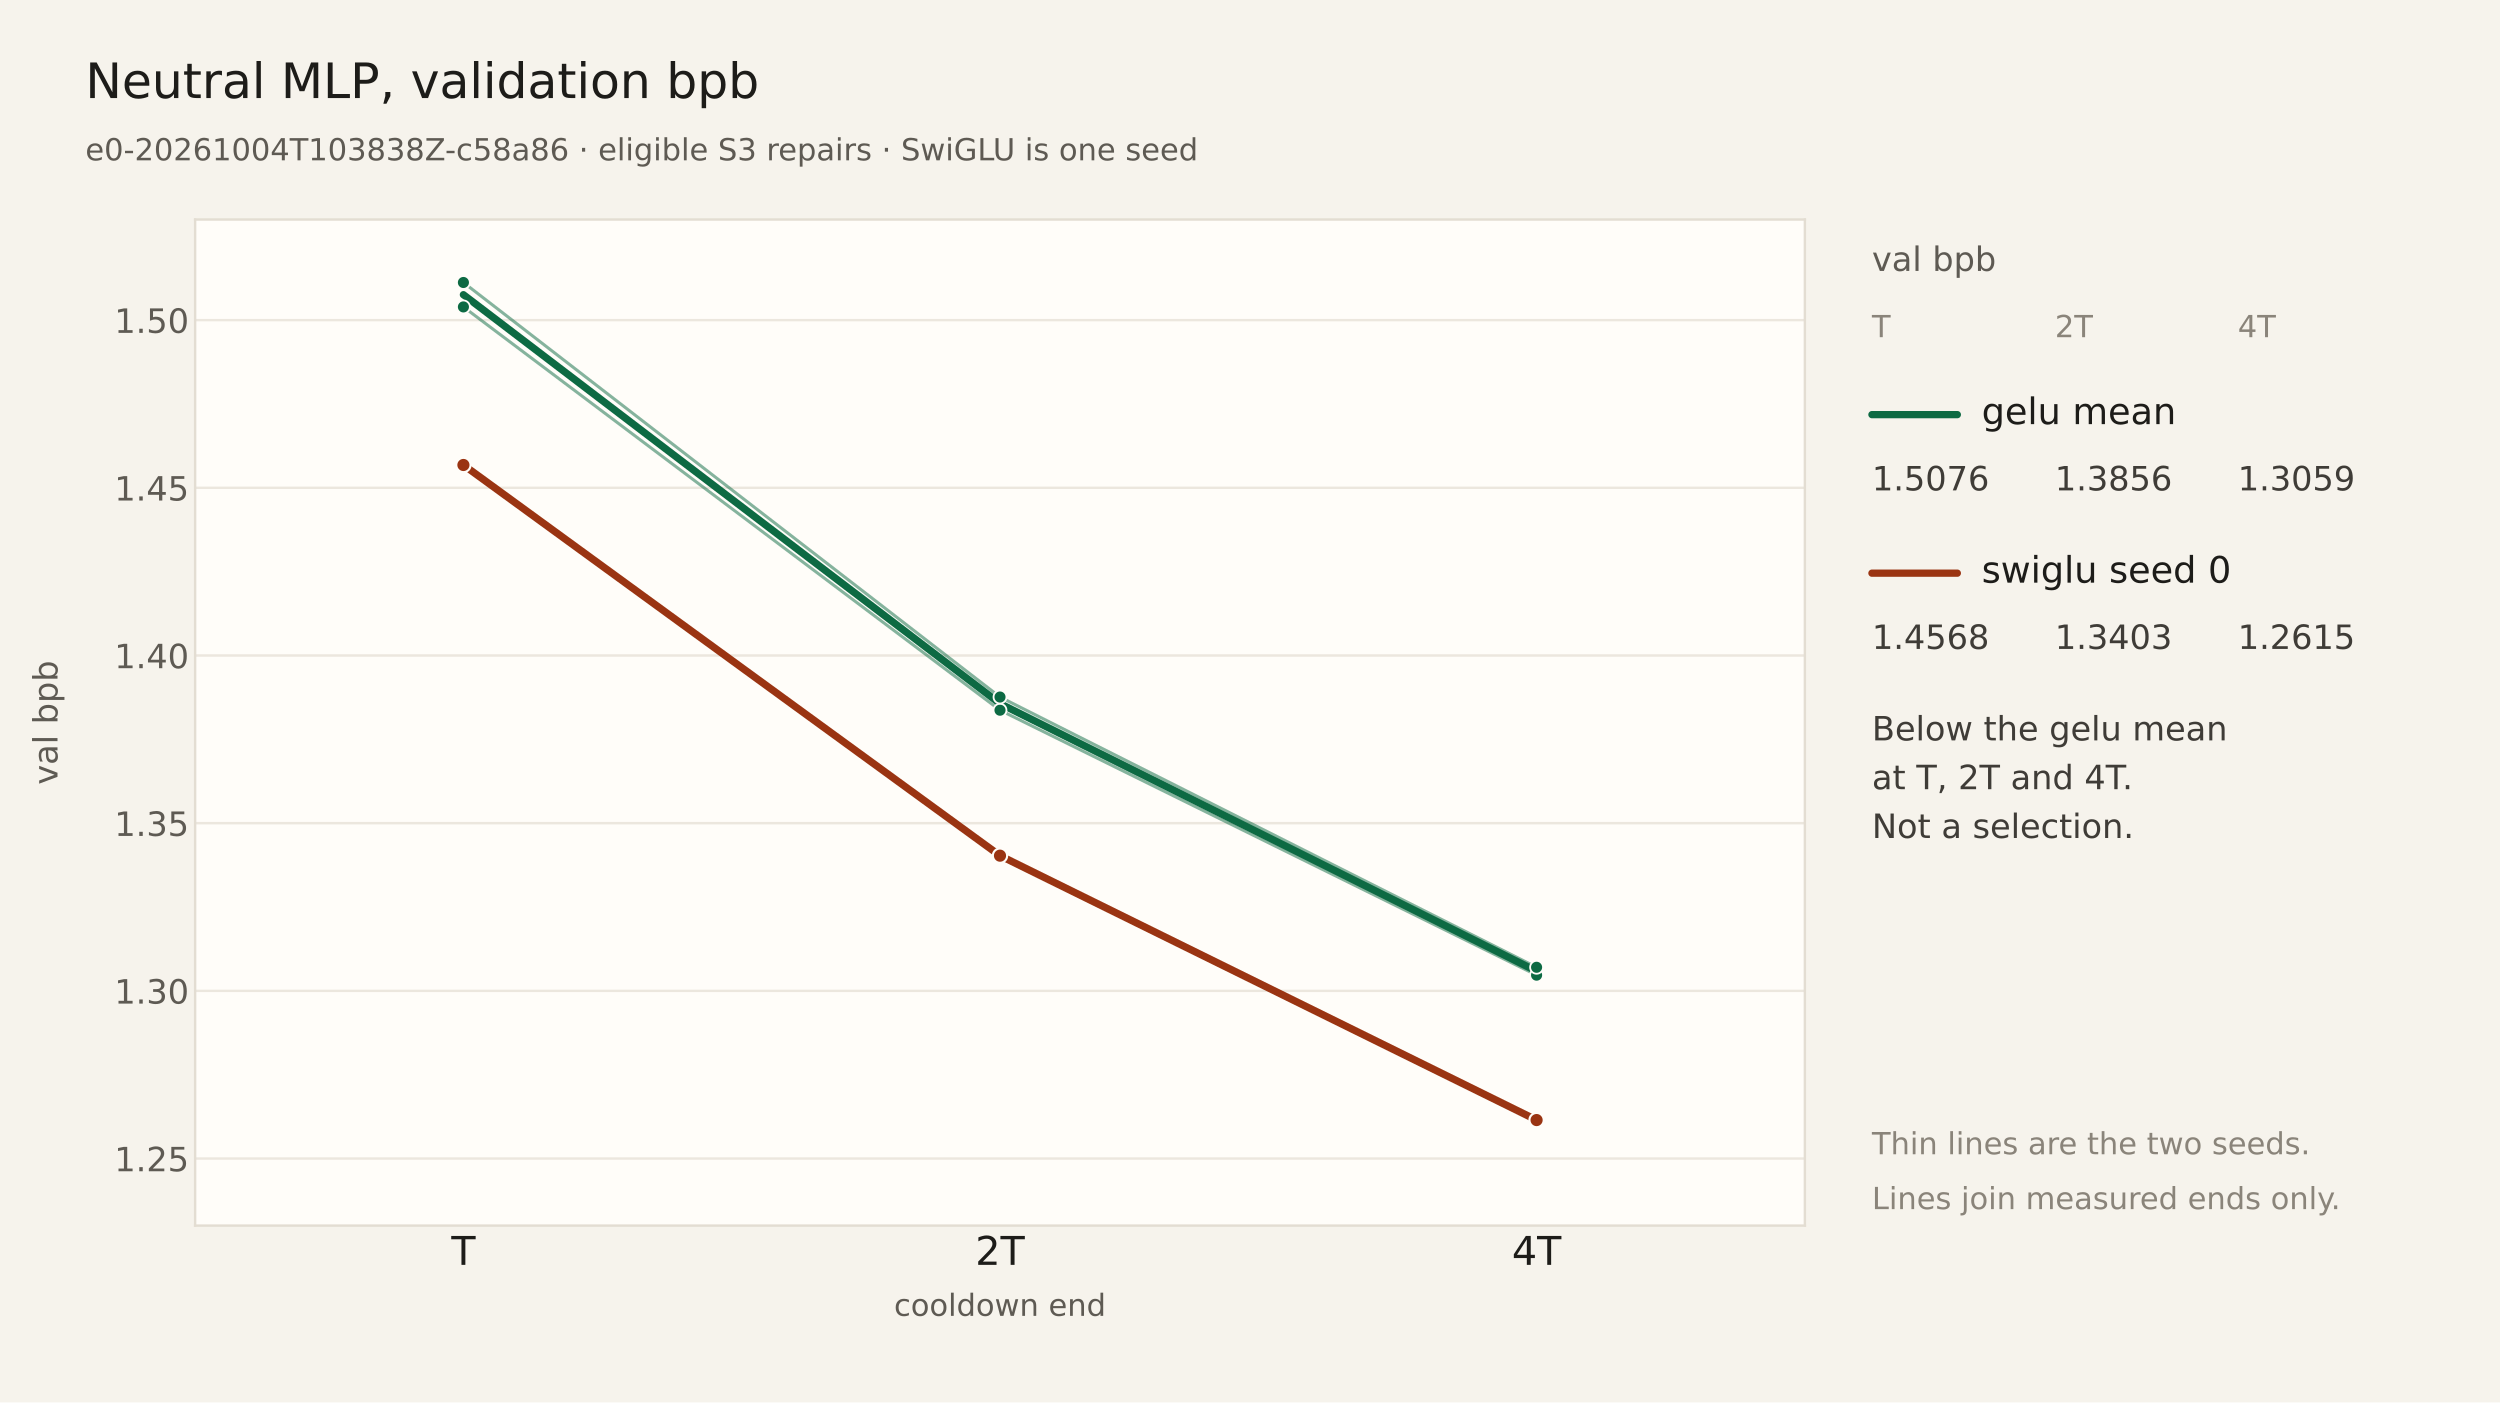
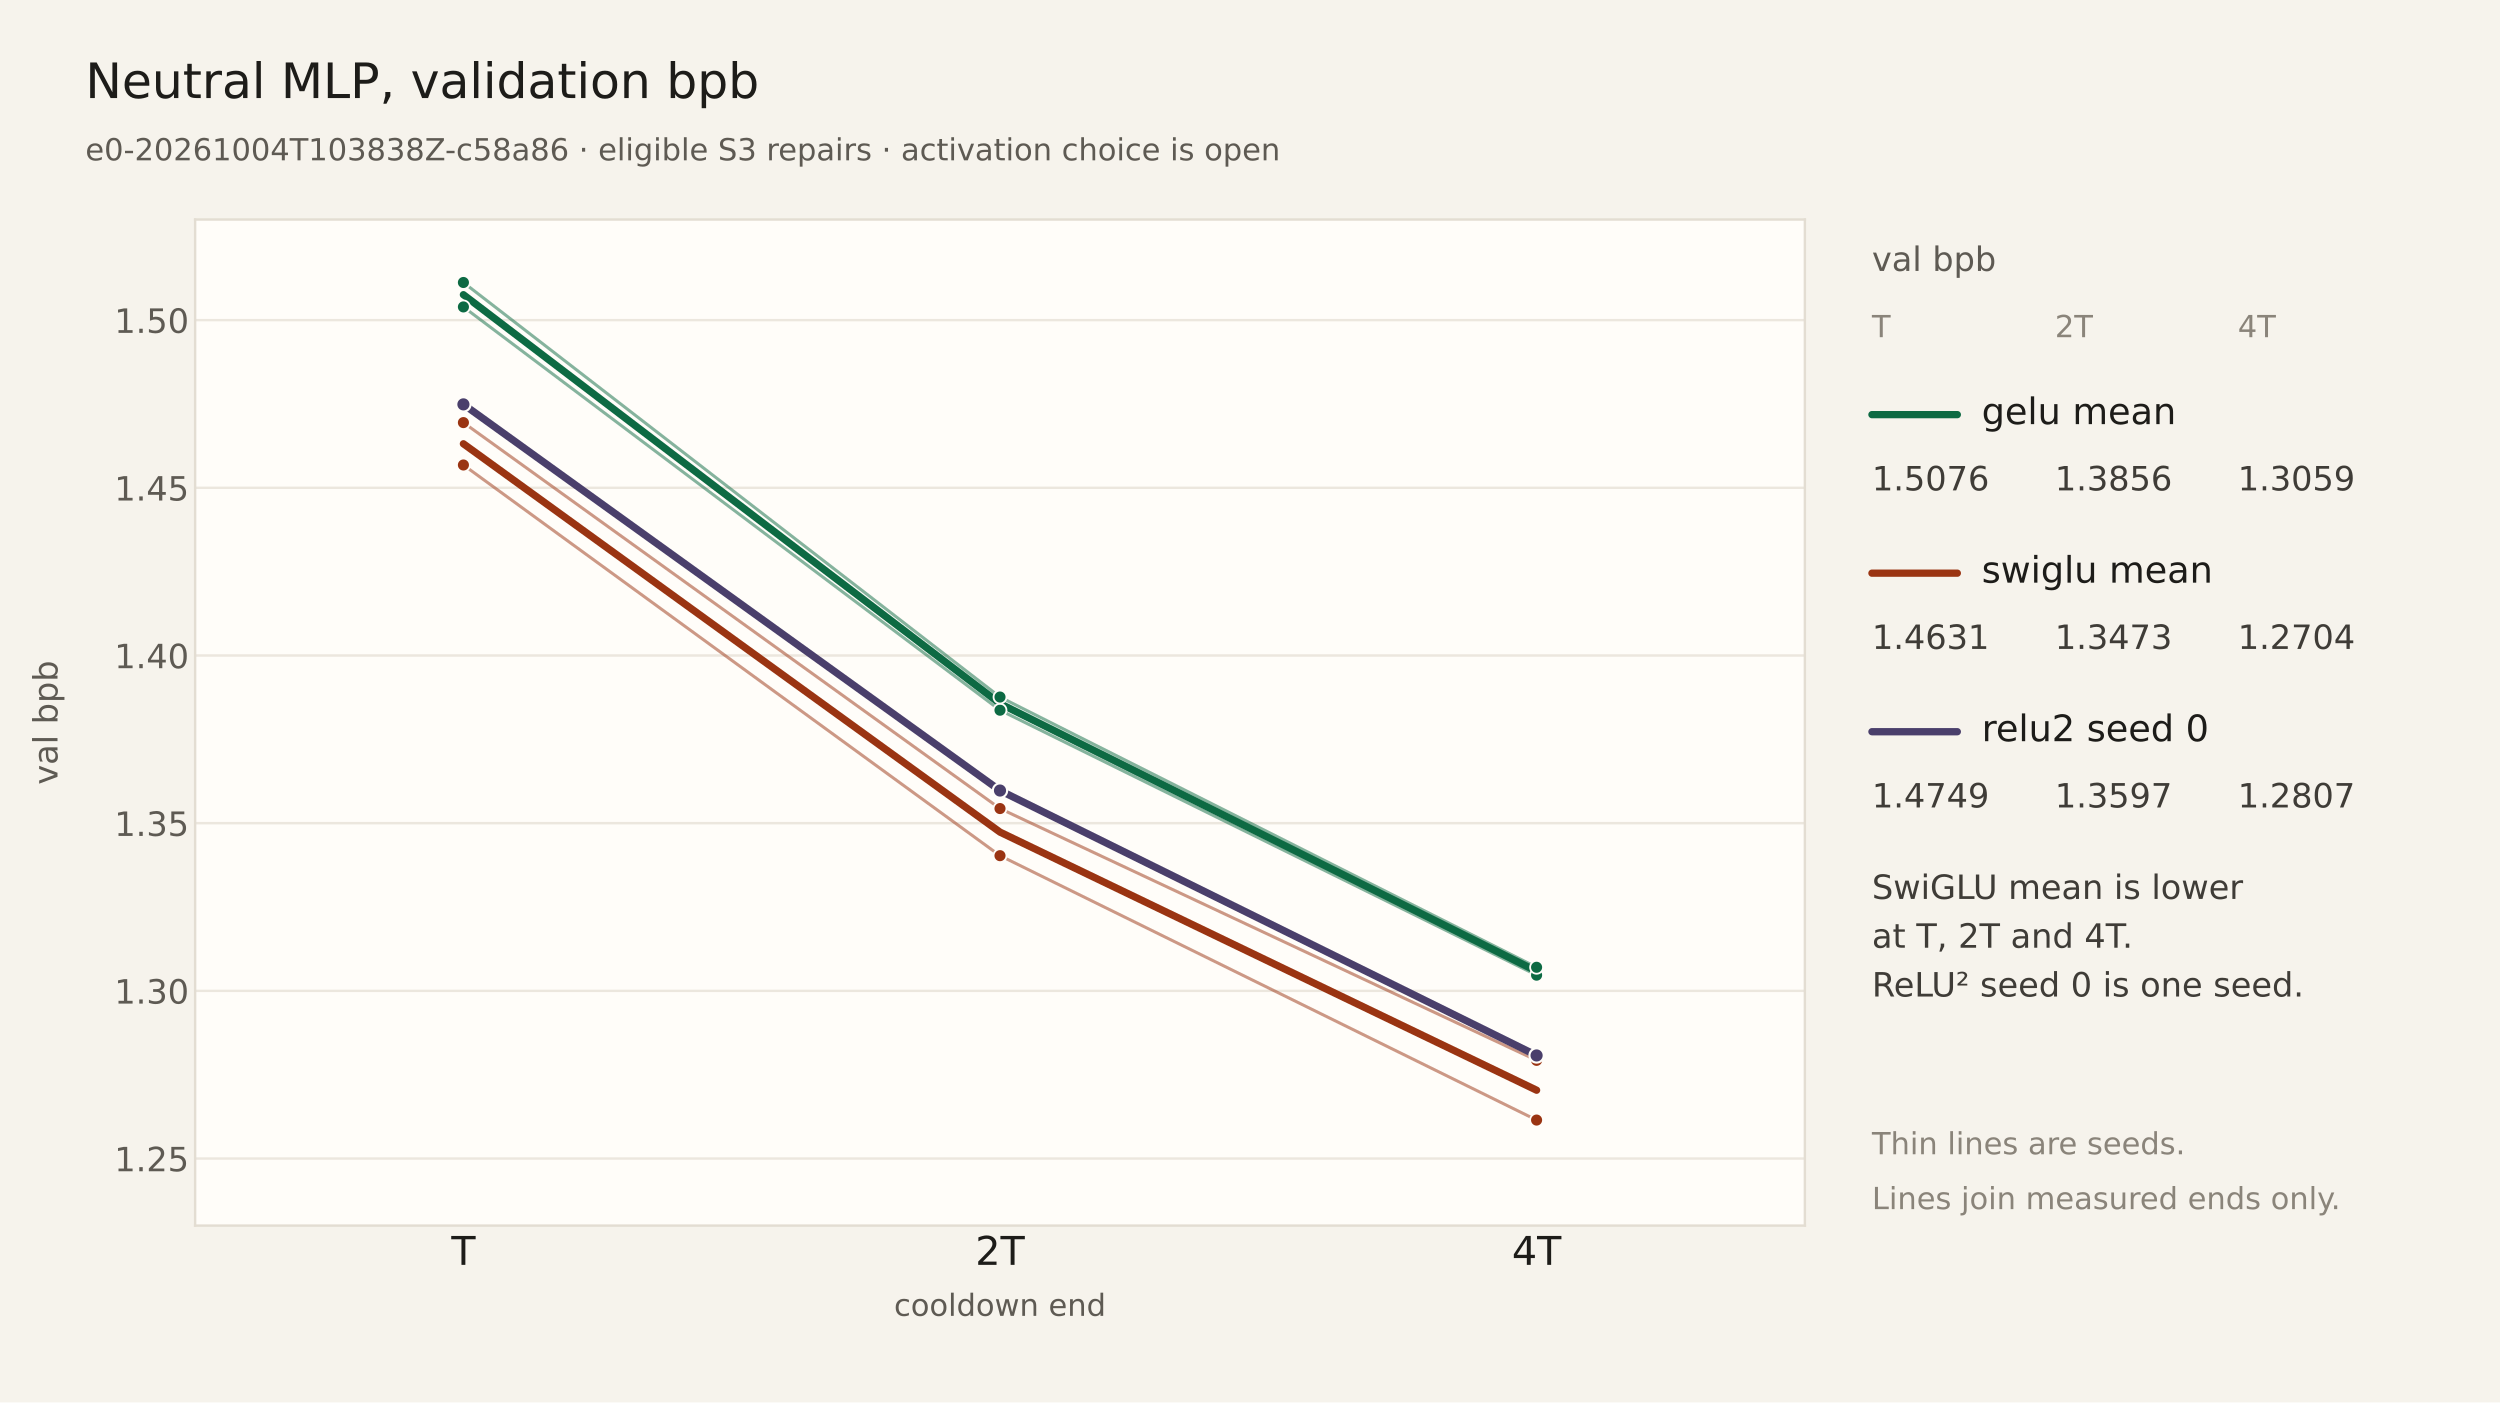
<svg xmlns="http://www.w3.org/2000/svg" xmlns:xlink="http://www.w3.org/1999/xlink" role="img" width="820" height="460" viewBox="0 0 820 460" version="1.1">
  <defs>
    <style type="text/css">*{stroke-linejoin: round; stroke-linecap: butt}</style>
  </defs>
  <g id="figure_1">
    <g id="patch_1">
      <path d="M 0 460  L 820 460  L 820 0  L 0 0  z " style="fill: #f6f3ec" />
    </g>
    <g id="axes_1">
      <g id="patch_2">
        <path d="M 64 402  L 592 402  L 592 72  L 64 72  z " style="fill: #fffdf9" />
      </g>
      <g id="matplotlib.axis_1">
        <g id="xtick_1">
          <g id="line2d_1" />
          <g id="text_1">
            <text style="font-size: 13px; font-family: 'DejaVu Sans', sans-serif; text-anchor: middle; fill: #1d1c19" x="152" y="414.877" transform="rotate(-0 152 414.877)">T</text>
          </g>
        </g>
        <g id="xtick_2">
          <g id="line2d_2" />
          <g id="text_2">
            <text style="font-size: 13px; font-family: 'DejaVu Sans', sans-serif; text-anchor: middle; fill: #1d1c19" x="328" y="414.877" transform="rotate(-0 328 414.877)">2T</text>
          </g>
        </g>
        <g id="xtick_3">
          <g id="line2d_3" />
          <g id="text_3">
            <text style="font-size: 13px; font-family: 'DejaVu Sans', sans-serif; text-anchor: middle; fill: #1d1c19" x="504" y="414.877" transform="rotate(-0 504 414.877)">4T</text>
          </g>
        </g>
        <g id="text_4">
          <text style="font-size: 10px; font-family: 'DejaVu Sans', sans-serif; text-anchor: middle; fill: #5e5a53" x="328" y="431.598" transform="rotate(-0 328 431.5984)">cooldown end</text>
        </g>
      </g>
      <g id="matplotlib.axis_2">
        <g id="ytick_1">
          <g id="line2d_4">
            <path d="M 64 380  L 592 380  " clip-path="url(#pb2941056e6)" style="fill: none; stroke: #ece7de; stroke-width: 0.8; stroke-linecap: square" />
          </g>
          <g id="line2d_5" />
          <g id="text_5">
            <text style="font-size: 11px; font-family: 'DejaVu Sans', sans-serif; text-anchor: end; fill: #5e5a53" x="62" y="384.179" transform="rotate(-0 62 384.1787)">1.25</text>
          </g>
        </g>
        <g id="ytick_2">
          <g id="line2d_6">
            <path d="M 64 325  L 592 325  " clip-path="url(#pb2941056e6)" style="fill: none; stroke: #ece7de; stroke-width: 0.8; stroke-linecap: square" />
          </g>
          <g id="line2d_7" />
          <g id="text_6">
            <text style="font-size: 11px; font-family: 'DejaVu Sans', sans-serif; text-anchor: end; fill: #5e5a53" x="62" y="329.179" transform="rotate(-0 62 329.1787)">1.30</text>
          </g>
        </g>
        <g id="ytick_3">
          <g id="line2d_8">
            <path d="M 64 270  L 592 270  " clip-path="url(#pb2941056e6)" style="fill: none; stroke: #ece7de; stroke-width: 0.8; stroke-linecap: square" />
          </g>
          <g id="line2d_9" />
          <g id="text_7">
            <text style="font-size: 11px; font-family: 'DejaVu Sans', sans-serif; text-anchor: end; fill: #5e5a53" x="62" y="274.179" transform="rotate(-0 62 274.1787)">1.35</text>
          </g>
        </g>
        <g id="ytick_4">
          <g id="line2d_10">
            <path d="M 64 215  L 592 215  " clip-path="url(#pb2941056e6)" style="fill: none; stroke: #ece7de; stroke-width: 0.8; stroke-linecap: square" />
          </g>
          <g id="line2d_11" />
          <g id="text_8">
            <text style="font-size: 11px; font-family: 'DejaVu Sans', sans-serif; text-anchor: end; fill: #5e5a53" x="62" y="219.179" transform="rotate(-0 62 219.1787)">1.40</text>
          </g>
        </g>
        <g id="ytick_5">
          <g id="line2d_12">
            <path d="M 64 160  L 592 160  " clip-path="url(#pb2941056e6)" style="fill: none; stroke: #ece7de; stroke-width: 0.8; stroke-linecap: square" />
          </g>
          <g id="line2d_13" />
          <g id="text_9">
            <text style="font-size: 11px; font-family: 'DejaVu Sans', sans-serif; text-anchor: end; fill: #5e5a53" x="62" y="164.179" transform="rotate(-0 62 164.1787)">1.45</text>
          </g>
        </g>
        <g id="ytick_6">
          <g id="line2d_14">
            <path d="M 64 105  L 592 105  " clip-path="url(#pb2941056e6)" style="fill: none; stroke: #ece7de; stroke-width: 0.8; stroke-linecap: square" />
          </g>
          <g id="line2d_15" />
          <g id="text_10">
            <text style="font-size: 11px; font-family: 'DejaVu Sans', sans-serif; text-anchor: end; fill: #5e5a53" x="62" y="109.179" transform="rotate(-0 62 109.1787)">1.50</text>
          </g>
        </g>
      </g>
      <g id="line2d_16">
        <path d="M 152 100.67  L 328 232.949  L 504 319.853  " clip-path="url(#pb2941056e6)" style="fill: none; stroke: #0d6a43; stroke-opacity: 0.5; stroke-linecap: square" />
      </g>
      <g id="line2d_17">
        <path d="M 152 92.658  L 328 228.627  L 504 317.27  " clip-path="url(#pb2941056e6)" style="fill: none; stroke: #0d6a43; stroke-opacity: 0.5; stroke-linecap: square" />
      </g>
+       <g id="line2d_18">
+         <path d="M 152 152.517  L 328 280.66  L 504 367.38  " clip-path="url(#pb2941056e6)" style="fill: none; stroke: #9a3412; stroke-opacity: 0.5; stroke-linecap: square" />
+       </g>
+       <g id="line2d_19">
+         <path d="M 152 138.612  L 328 265.206  L 504 347.791  " clip-path="url(#pb2941056e6)" style="fill: none; stroke: #9a3412; stroke-opacity: 0.5; stroke-linecap: square" />
+       </g>
      <g id="patch_3">
        <path d="M 64 402  L 64 72  " style="fill: none; stroke: #e3ddd2; stroke-width: 0.8; stroke-linejoin: miter; stroke-linecap: square" />
      </g>
      <g id="patch_4">
        <path d="M 592 402  L 592 72  " style="fill: none; stroke: #e3ddd2; stroke-width: 0.8; stroke-linejoin: miter; stroke-linecap: square" />
      </g>
      <g id="patch_5">
        <path d="M 64 402  L 592 402  " style="fill: none; stroke: #e3ddd2; stroke-width: 0.8; stroke-linejoin: miter; stroke-linecap: square" />
      </g>
      <g id="patch_6">
        <path d="M 64 72  L 592 72  " style="fill: none; stroke: #e3ddd2; stroke-width: 0.8; stroke-linejoin: miter; stroke-linecap: square" />
      </g>
-       <g id="line2d_18">
+       <g id="line2d_20">
        <path d="M 152 96.664  L 328 230.788  L 504 318.561  " clip-path="url(#pb2941056e6)" style="fill: none; stroke: #0d6a43; stroke-width: 2.4; stroke-linecap: round" />
      </g>
-       <g id="line2d_19">
-         <path d="M 152 152.517  L 328 280.66  L 504 367.38  " clip-path="url(#pb2941056e6)" style="fill: none; stroke: #9a3412; stroke-width: 2.4; stroke-linecap: round" />
+       <g id="line2d_21">
+         <path d="M 152 145.564  L 328 272.933  L 504 357.586  " clip-path="url(#pb2941056e6)" style="fill: none; stroke: #9a3412; stroke-width: 2.4; stroke-linecap: round" />
+       </g>
+       <g id="line2d_22">
+         <path d="M 152 132.637  L 328 259.294  L 504 346.19  " clip-path="url(#pb2941056e6)" style="fill: none; stroke: #4a3f6b; stroke-width: 2.4; stroke-linecap: round" />
      </g>
      <g id="PathCollection_1">
        <defs>
          <path id="m85bc2faf7c" d="M 0 2.121  C 0.563 2.121 1.102 1.898 1.5 1.5  C 1.898 1.102 2.121 0.563 2.121 0  C 2.121 -0.563 1.898 -1.102 1.5 -1.5  C 1.102 -1.898 0.563 -2.121 0 -2.121  C -0.563 -2.121 -1.102 -1.898 -1.5 -1.5  C -1.898 -1.102 -2.121 -0.563 -2.121 0  C -2.121 0.563 -1.898 1.102 -1.5 1.5  C -1.102 1.898 -0.563 2.121 0 2.121  z " style="stroke: #fffdf9; stroke-width: 0.6" />
        </defs>
        <g clip-path="url(#pb2941056e6)">
          <use xlink:href="#m85bc2faf7c" x="152" y="100.67" style="fill: #0d6a43; stroke: #fffdf9; stroke-width: 0.6" />
          <use xlink:href="#m85bc2faf7c" x="328" y="232.949" style="fill: #0d6a43; stroke: #fffdf9; stroke-width: 0.6" />
          <use xlink:href="#m85bc2faf7c" x="504" y="319.853" style="fill: #0d6a43; stroke: #fffdf9; stroke-width: 0.6" />
        </g>
      </g>
      <g id="PathCollection_2">
        <g clip-path="url(#pb2941056e6)">
          <use xlink:href="#m85bc2faf7c" x="152" y="92.658" style="fill: #0d6a43; stroke: #fffdf9; stroke-width: 0.6" />
          <use xlink:href="#m85bc2faf7c" x="328" y="228.627" style="fill: #0d6a43; stroke: #fffdf9; stroke-width: 0.6" />
          <use xlink:href="#m85bc2faf7c" x="504" y="317.27" style="fill: #0d6a43; stroke: #fffdf9; stroke-width: 0.6" />
        </g>
      </g>
      <g id="PathCollection_3">
        <defs>
-           <path id="m75b3515e18" d="M 0 2.345  C 0.622 2.345 1.219 2.098 1.658 1.658  C 2.098 1.219 2.345 0.622 2.345 0  C 2.345 -0.622 2.098 -1.219 1.658 -1.658  C 1.219 -2.098 0.622 -2.345 0 -2.345  C -0.622 -2.345 -1.219 -2.098 -1.658 -1.658  C -2.098 -1.219 -2.345 -0.622 -2.345 0  C -2.345 0.622 -2.098 1.219 -1.658 1.658  C -1.219 2.098 -0.622 2.345 0 2.345  z " style="stroke: #fffdf9; stroke-width: 0.7" />
+           <path id="md2a18f3ed9" d="M 0 2.121  C 0.563 2.121 1.102 1.898 1.5 1.5  C 1.898 1.102 2.121 0.563 2.121 0  C 2.121 -0.563 1.898 -1.102 1.5 -1.5  C 1.102 -1.898 0.563 -2.121 0 -2.121  C -0.563 -2.121 -1.102 -1.898 -1.5 -1.5  C -1.898 -1.102 -2.121 -0.563 -2.121 0  C -2.121 0.563 -1.898 1.102 -1.5 1.5  C -1.102 1.898 -0.563 2.121 0 2.121  z " style="stroke: #fffdf9; stroke-width: 0.6" />
        </defs>
        <g clip-path="url(#pb2941056e6)">
-           <use xlink:href="#m75b3515e18" x="152" y="152.517" style="fill: #9a3412; stroke: #fffdf9; stroke-width: 0.7" />
-           <use xlink:href="#m75b3515e18" x="328" y="280.66" style="fill: #9a3412; stroke: #fffdf9; stroke-width: 0.7" />
-           <use xlink:href="#m75b3515e18" x="504" y="367.38" style="fill: #9a3412; stroke: #fffdf9; stroke-width: 0.7" />
-         </g>
-       </g>
-     </g>
-     <g id="line2d_20">
+           <use xlink:href="#md2a18f3ed9" x="152" y="152.517" style="fill: #9a3412; stroke: #fffdf9; stroke-width: 0.6" />
+           <use xlink:href="#md2a18f3ed9" x="328" y="280.66" style="fill: #9a3412; stroke: #fffdf9; stroke-width: 0.6" />
+           <use xlink:href="#md2a18f3ed9" x="504" y="367.38" style="fill: #9a3412; stroke: #fffdf9; stroke-width: 0.6" />
+         </g>
+       </g>
+       <g id="PathCollection_4">
+         <g clip-path="url(#pb2941056e6)">
+           <use xlink:href="#md2a18f3ed9" x="152" y="138.612" style="fill: #9a3412; stroke: #fffdf9; stroke-width: 0.6" />
+           <use xlink:href="#md2a18f3ed9" x="328" y="265.206" style="fill: #9a3412; stroke: #fffdf9; stroke-width: 0.6" />
+           <use xlink:href="#md2a18f3ed9" x="504" y="347.791" style="fill: #9a3412; stroke: #fffdf9; stroke-width: 0.6" />
+         </g>
+       </g>
+       <g id="PathCollection_5">
+         <defs>
+           <path id="meff43563e3" d="M 0 2.345  C 0.622 2.345 1.219 2.098 1.658 1.658  C 2.098 1.219 2.345 0.622 2.345 0  C 2.345 -0.622 2.098 -1.219 1.658 -1.658  C 1.219 -2.098 0.622 -2.345 0 -2.345  C -0.622 -2.345 -1.219 -2.098 -1.658 -1.658  C -2.098 -1.219 -2.345 -0.622 -2.345 0  C -2.345 0.622 -2.098 1.219 -1.658 1.658  C -1.219 2.098 -0.622 2.345 0 2.345  z " style="stroke: #fffdf9; stroke-width: 0.7" />
+         </defs>
+         <g clip-path="url(#pb2941056e6)">
+           <use xlink:href="#meff43563e3" x="152" y="132.637" style="fill: #4a3f6b; stroke: #fffdf9; stroke-width: 0.7" />
+           <use xlink:href="#meff43563e3" x="328" y="259.294" style="fill: #4a3f6b; stroke: #fffdf9; stroke-width: 0.7" />
+           <use xlink:href="#meff43563e3" x="504" y="346.19" style="fill: #4a3f6b; stroke: #fffdf9; stroke-width: 0.7" />
+         </g>
+       </g>
+     </g>
+     <g id="line2d_23">
      <path d="M 614 136  L 642 136  " style="fill: none; stroke: #0d6a43; stroke-width: 2.4; stroke-linecap: round" />
    </g>
-     <g id="line2d_21">
+     <g id="line2d_24">
      <path d="M 614 188  L 642 188  " style="fill: none; stroke: #9a3412; stroke-width: 2.4; stroke-linecap: round" />
+     </g>
+     <g id="line2d_25">
+       <path d="M 614 240  L 642 240  " style="fill: none; stroke: #4a3f6b; stroke-width: 2.4; stroke-linecap: round" />
    </g>
    <g id="text_11">
      <text style="font-size: 16px; font-family: 'DejaVu Sans', sans-serif; text-anchor: start; fill: #1d1c19" x="28" y="32.157" transform="rotate(-0 28 32.15687)">Neutral MLP, validation bpb</text>
    </g>
    <g id="text_12">
-       <text style="font-size: 10px; font-family: 'DejaVu Sans', sans-serif; text-anchor: start; fill: #5e5a53" x="28" y="52.598" transform="rotate(-0 28 52.59805)">e0-20261004T103838Z-c58a86 · eligible S3 repairs · SwiGLU is one seed</text>
+       <text style="font-size: 10px; font-family: 'DejaVu Sans', sans-serif; text-anchor: start; fill: #5e5a53" x="28" y="52.598" transform="rotate(-0 28 52.59805)">e0-20261004T103838Z-c58a86 · eligible S3 repairs · activation choice is open</text>
    </g>
    <g id="text_13">
      <text style="font-size: 11px; font-family: 'DejaVu Sans', sans-serif; fill: #5e5a53" transform="translate(18.85785 257.3766) rotate(-90)">val bpb</text>
    </g>
    <g id="text_14">
      <text style="font-size: 11px; font-family: 'DejaVu Sans', sans-serif; text-anchor: start; fill: #5e5a53" x="614" y="88.858" transform="rotate(-0 614 88.85785)">val bpb</text>
    </g>
    <g id="text_15">
      <text style="font-size: 10px; font-family: 'DejaVu Sans', sans-serif; text-anchor: start; fill: #8a847a" x="614" y="110.598" transform="rotate(-0 614 110.5977)">T</text>
    </g>
    <g id="text_16">
      <text style="font-size: 10px; font-family: 'DejaVu Sans', sans-serif; text-anchor: start; fill: #8a847a" x="674" y="110.598" transform="rotate(-0 674 110.5977)">2T</text>
    </g>
    <g id="text_17">
      <text style="font-size: 10px; font-family: 'DejaVu Sans', sans-serif; text-anchor: start; fill: #8a847a" x="734" y="110.598" transform="rotate(-0 734 110.5977)">4T</text>
    </g>
    <g id="text_18">
      <text style="font-size: 12px; font-family: 'DejaVu Sans', sans-serif; text-anchor: start; fill: #1d1c19" x="650" y="139.118" transform="rotate(-0 650 139.1177)">gelu mean</text>
    </g>
    <g id="text_19">
      <text style="font-size: 11px; font-family: 'DejaVu Sans', sans-serif; text-anchor: start; fill: #3f3c37" x="614" y="160.857" transform="rotate(-0 614 160.8574)">1.5076</text>
    </g>
    <g id="text_20">
      <text style="font-size: 11px; font-family: 'DejaVu Sans', sans-serif; text-anchor: start; fill: #3f3c37" x="674" y="160.857" transform="rotate(-0 674 160.8574)">1.3856</text>
    </g>
    <g id="text_21">
      <text style="font-size: 11px; font-family: 'DejaVu Sans', sans-serif; text-anchor: start; fill: #3f3c37" x="734" y="160.857" transform="rotate(-0 734 160.8574)">1.3059</text>
    </g>
    <g id="text_22">
-       <text style="font-size: 12px; font-family: 'DejaVu Sans', sans-serif; text-anchor: start; fill: #1d1c19" x="650" y="191.118" transform="rotate(-0 650 191.1177)">swiglu seed 0</text>
+       <text style="font-size: 12px; font-family: 'DejaVu Sans', sans-serif; text-anchor: start; fill: #1d1c19" x="650" y="191.118" transform="rotate(-0 650 191.1177)">swiglu mean</text>
    </g>
    <g id="text_23">
-       <text style="font-size: 11px; font-family: 'DejaVu Sans', sans-serif; text-anchor: start; fill: #3f3c37" x="614" y="212.857" transform="rotate(-0 614 212.8574)">1.4568</text>
+       <text style="font-size: 11px; font-family: 'DejaVu Sans', sans-serif; text-anchor: start; fill: #3f3c37" x="614" y="212.857" transform="rotate(-0 614 212.8574)">1.4631</text>
    </g>
    <g id="text_24">
-       <text style="font-size: 11px; font-family: 'DejaVu Sans', sans-serif; text-anchor: start; fill: #3f3c37" x="674" y="212.857" transform="rotate(-0 674 212.8574)">1.3403</text>
+       <text style="font-size: 11px; font-family: 'DejaVu Sans', sans-serif; text-anchor: start; fill: #3f3c37" x="674" y="212.857" transform="rotate(-0 674 212.8574)">1.3473</text>
    </g>
    <g id="text_25">
-       <text style="font-size: 11px; font-family: 'DejaVu Sans', sans-serif; text-anchor: start; fill: #3f3c37" x="734" y="212.857" transform="rotate(-0 734 212.8574)">1.2615</text>
+       <text style="font-size: 11px; font-family: 'DejaVu Sans', sans-serif; text-anchor: start; fill: #3f3c37" x="734" y="212.857" transform="rotate(-0 734 212.8574)">1.2704</text>
    </g>
    <g id="text_26">
-       <text style="font-size: 11px; font-family: 'DejaVu Sans', sans-serif; text-anchor: start; fill: #3f3c37" x="614" y="242.858" transform="rotate(-0 614 242.8579)">Below the gelu mean</text>
+       <text style="font-size: 12px; font-family: 'DejaVu Sans', sans-serif; text-anchor: start; fill: #1d1c19" x="650" y="243.118" transform="rotate(-0 650 243.1177)">relu2 seed 0</text>
    </g>
    <g id="text_27">
-       <text style="font-size: 11px; font-family: 'DejaVu Sans', sans-serif; text-anchor: start; fill: #3f3c37" x="614" y="258.858" transform="rotate(-0 614 258.8579)">at T, 2T and 4T.</text>
+       <text style="font-size: 11px; font-family: 'DejaVu Sans', sans-serif; text-anchor: start; fill: #3f3c37" x="614" y="264.857" transform="rotate(-0 614 264.8574)">1.4749</text>
    </g>
    <g id="text_28">
-       <text style="font-size: 11px; font-family: 'DejaVu Sans', sans-serif; text-anchor: start; fill: #3f3c37" x="614" y="274.858" transform="rotate(-0 614 274.8579)">Not a selection.</text>
+       <text style="font-size: 11px; font-family: 'DejaVu Sans', sans-serif; text-anchor: start; fill: #3f3c37" x="674" y="264.857" transform="rotate(-0 674 264.8574)">1.3597</text>
    </g>
    <g id="text_29">
-       <text style="font-size: 10px; font-family: 'DejaVu Sans', sans-serif; text-anchor: start; fill: #8a847a" x="614" y="378.598" transform="rotate(-0 614 378.598)">Thin lines are the two seeds.</text>
+       <text style="font-size: 11px; font-family: 'DejaVu Sans', sans-serif; text-anchor: start; fill: #3f3c37" x="734" y="264.857" transform="rotate(-0 734 264.8574)">1.2807</text>
    </g>
    <g id="text_30">
+       <text style="font-size: 11px; font-family: 'DejaVu Sans', sans-serif; text-anchor: start; fill: #3f3c37" x="614" y="294.858" transform="rotate(-0 614 294.8579)">SwiGLU mean is lower</text>
+     </g>
+     <g id="text_31">
+       <text style="font-size: 11px; font-family: 'DejaVu Sans', sans-serif; text-anchor: start; fill: #3f3c37" x="614" y="310.858" transform="rotate(-0 614 310.8579)">at T, 2T and 4T.</text>
+     </g>
+     <g id="text_32">
+       <text style="font-size: 11px; font-family: 'DejaVu Sans', sans-serif; text-anchor: start; fill: #3f3c37" x="614" y="326.858" transform="rotate(-0 614 326.8579)">ReLU² seed 0 is one seed.</text>
+     </g>
+     <g id="text_33">
+       <text style="font-size: 10px; font-family: 'DejaVu Sans', sans-serif; text-anchor: start; fill: #8a847a" x="614" y="378.598" transform="rotate(-0 614 378.598)">Thin lines are seeds.</text>
+     </g>
+     <g id="text_34">
      <text style="font-size: 10px; font-family: 'DejaVu Sans', sans-serif; text-anchor: start; fill: #8a847a" x="614" y="396.598" transform="rotate(-0 614 396.598)">Lines join measured ends only.</text>
    </g>
  </g>
  <defs>
    <clipPath id="pb2941056e6">
      <rect x="64" y="72" width="528" height="330" />
    </clipPath>
  </defs>
</svg>
